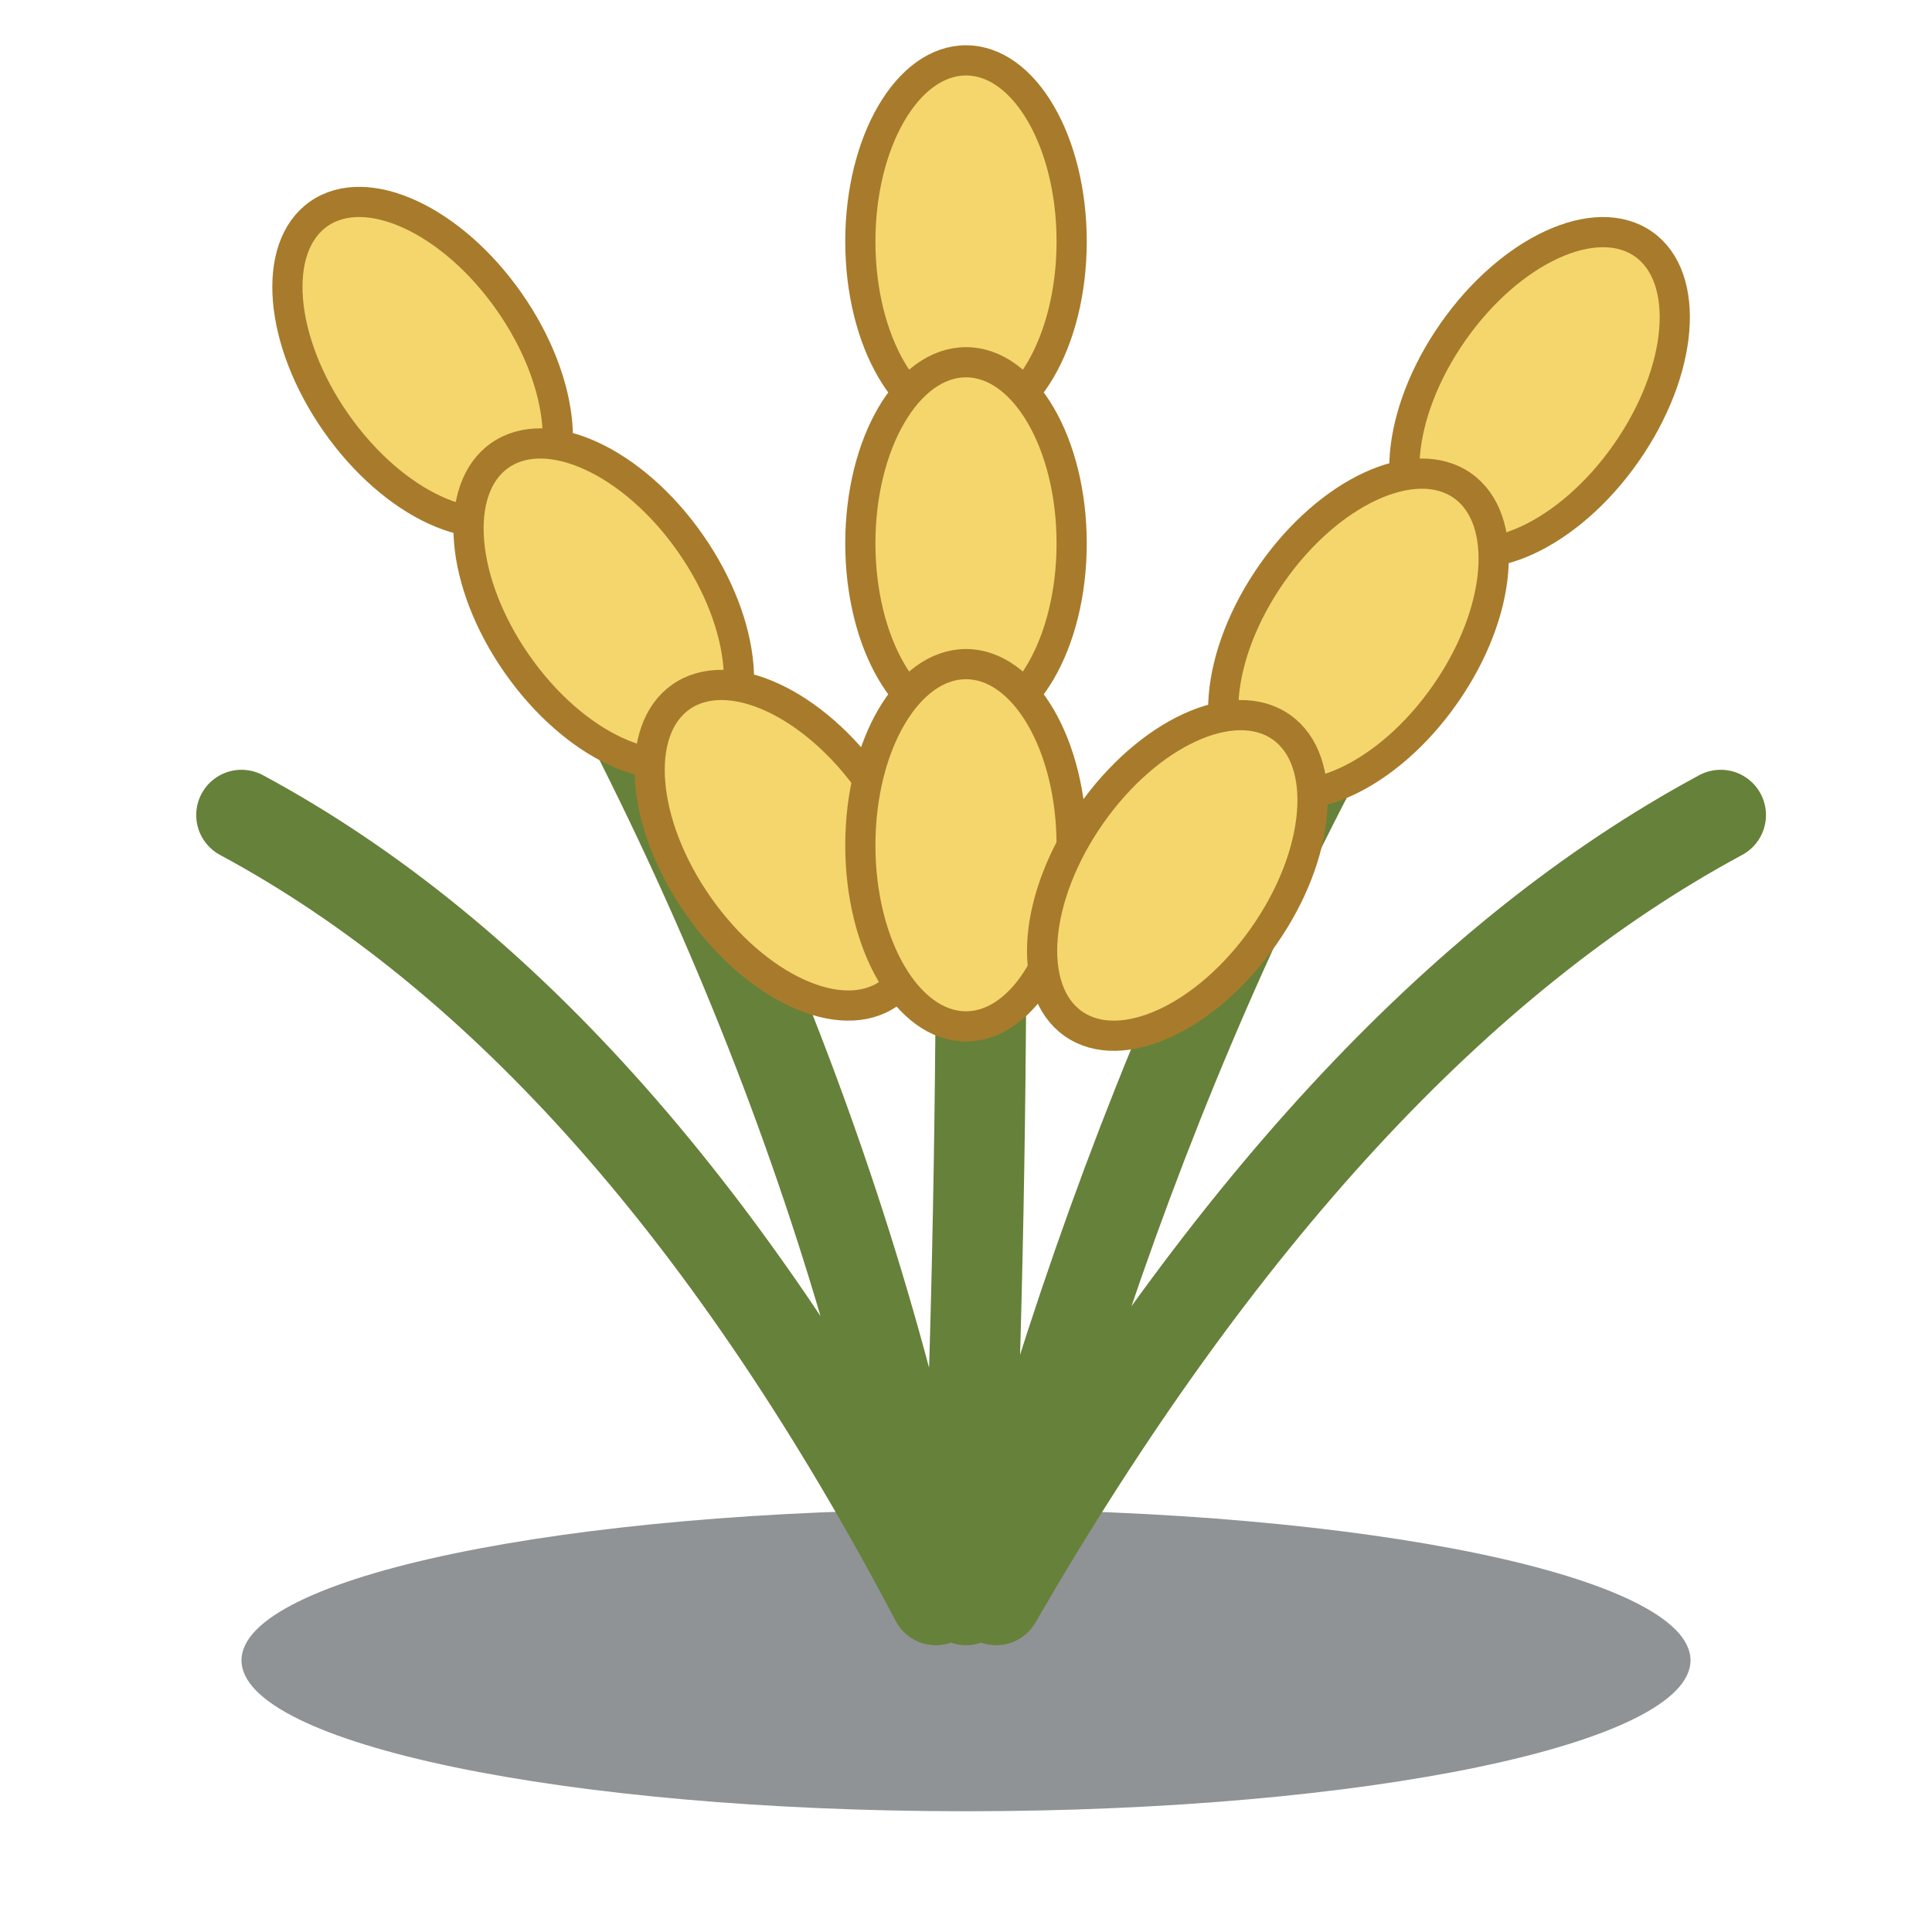
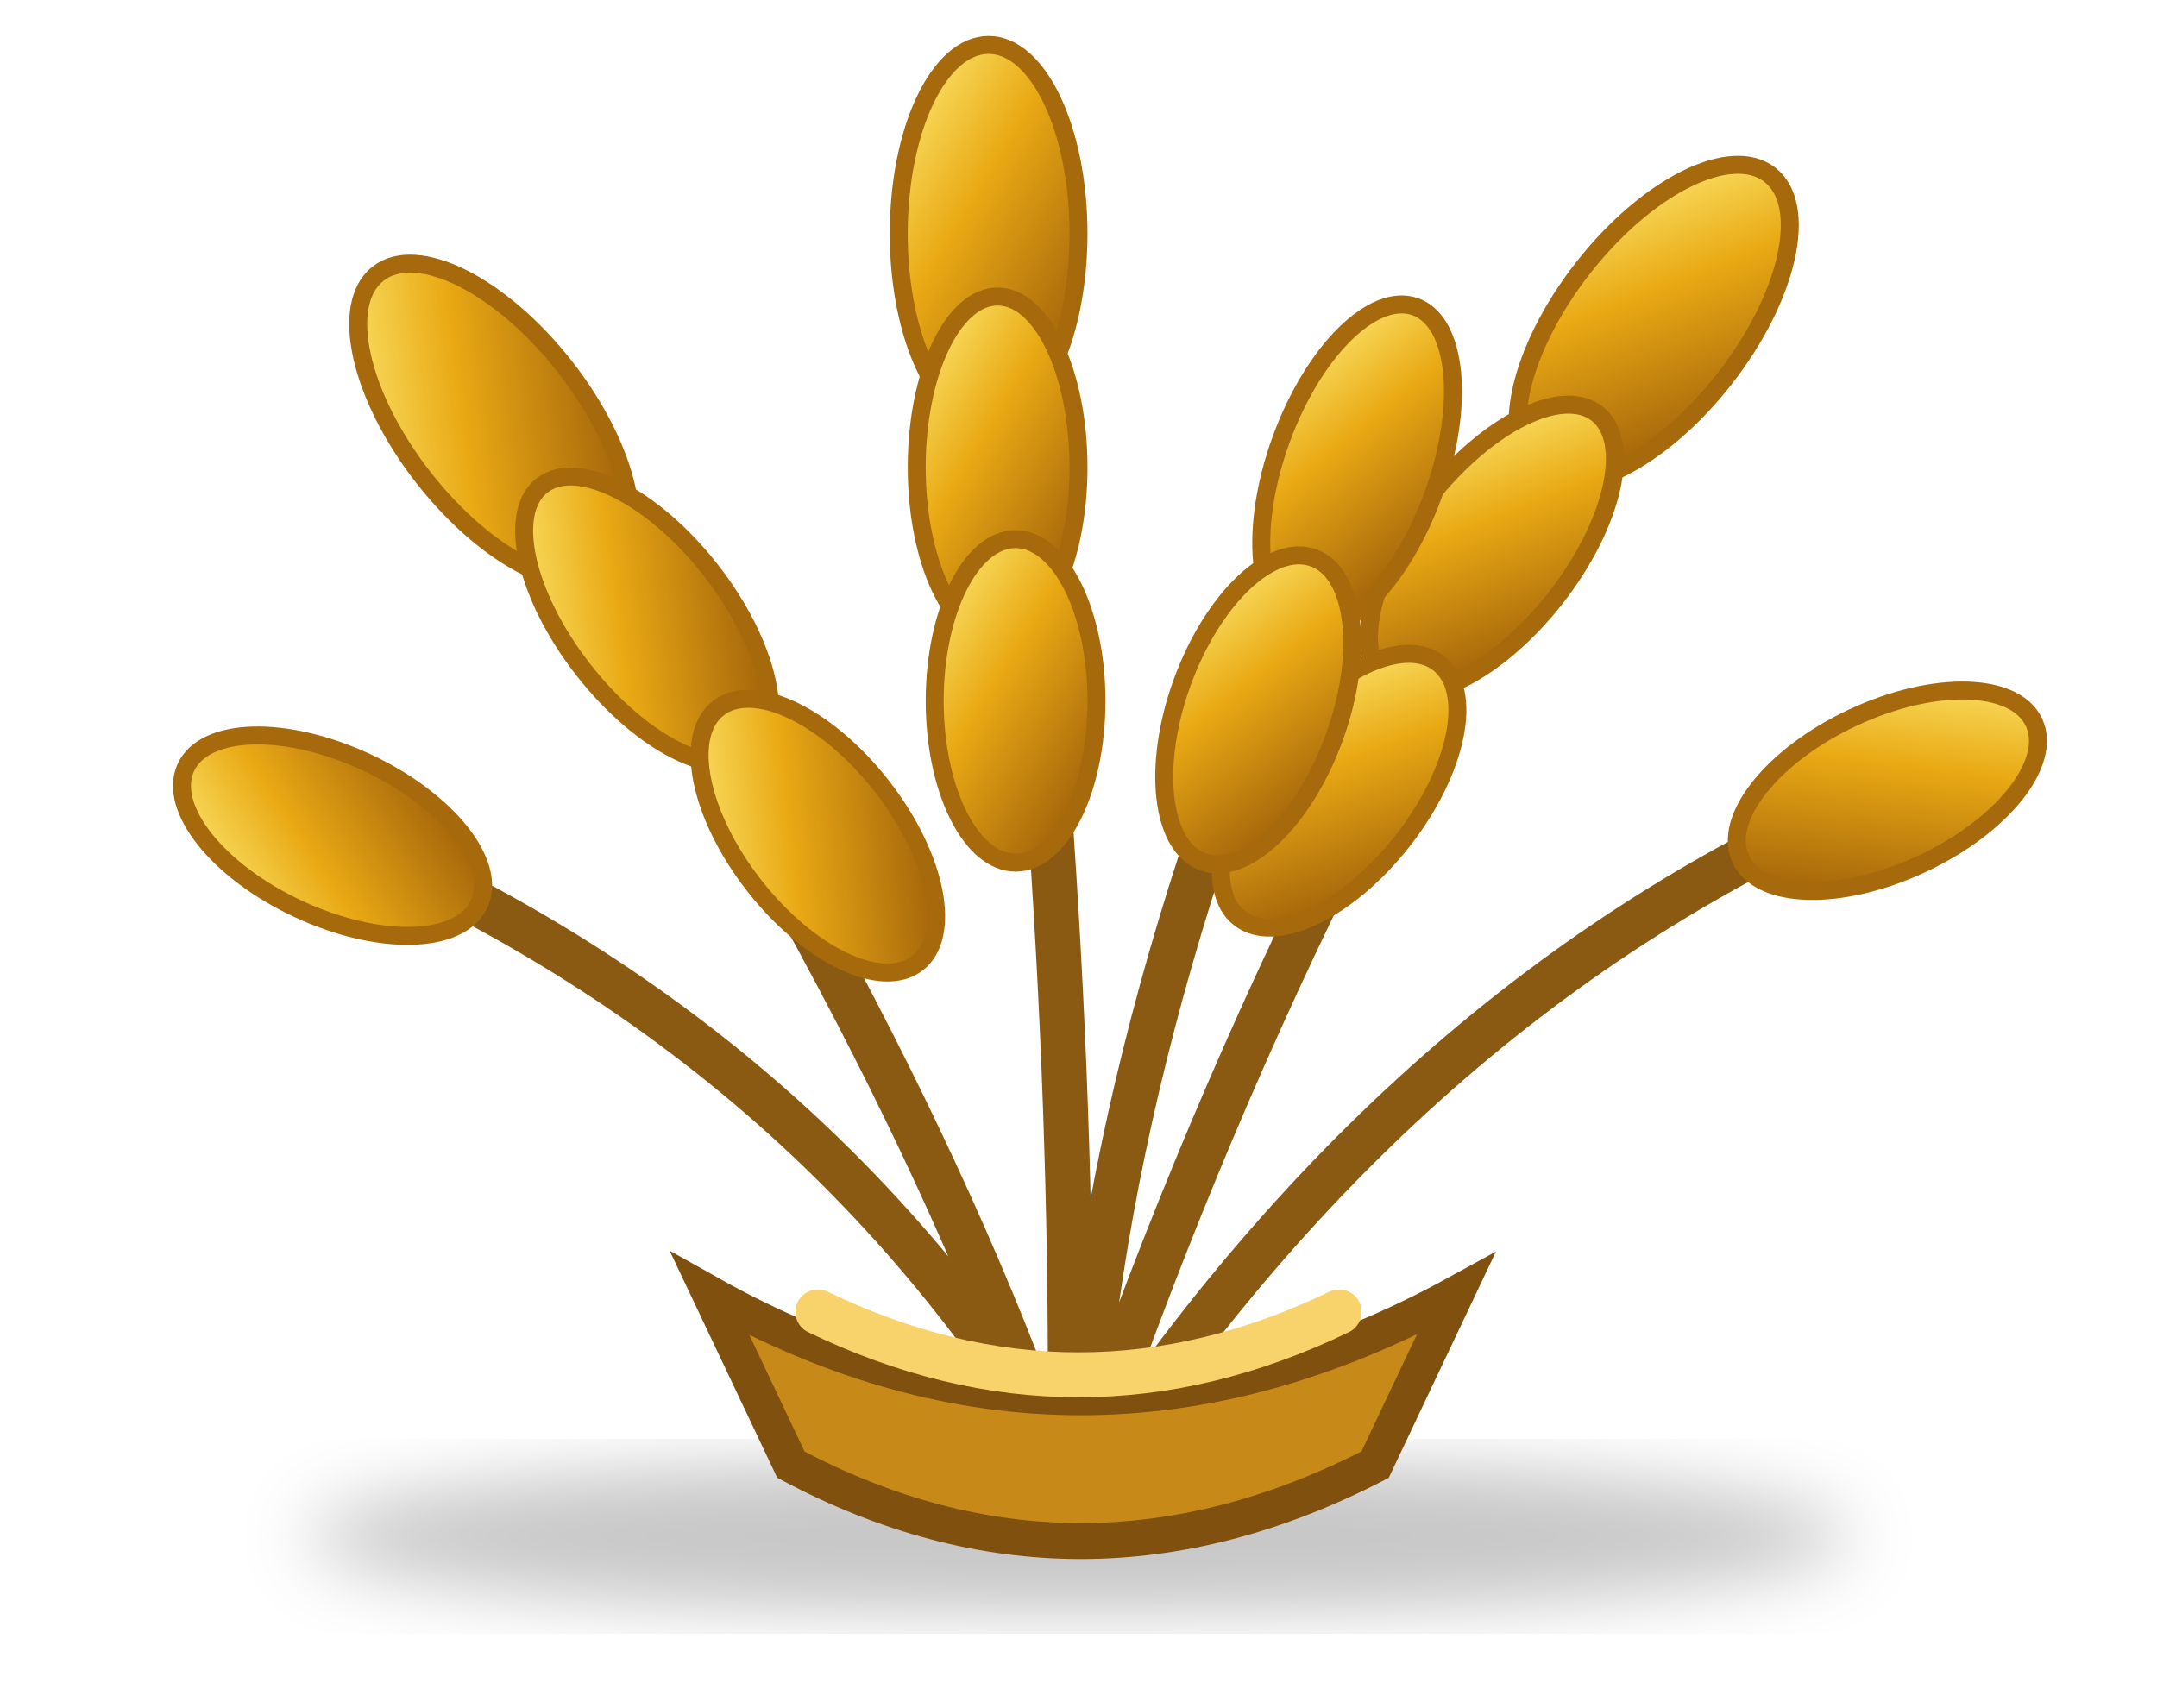
- <svg xmlns="http://www.w3.org/2000/svg" viewBox="0 0 64 64">
-   <ellipse cx="32" cy="55" rx="24" ry="5" fill="#071014" opacity=".45" />
-   <path d="M31 53Q27 32 14 12M32 53Q33 30 32 8M33 53Q39 30 51 13M31 53Q21 34 8 27M33 53Q44 34 57 27" fill="none" stroke="#66813a" stroke-width="3" stroke-linecap="round" />
-   <g fill="#f5d66d" stroke="#a77b2b" stroke-width="1">
-     <ellipse cx="14" cy="12" rx="3.5" ry="6" transform="rotate(-35 14 12)" />
-     <ellipse cx="20" cy="20" rx="3.5" ry="6" transform="rotate(-35 20 20)" />
-     <ellipse cx="26" cy="28" rx="3.5" ry="6" transform="rotate(-35 26 28)" />
-     <ellipse cx="32" cy="8" rx="3.5" ry="6" />
-     <ellipse cx="32" cy="18" rx="3.5" ry="6" />
-     <ellipse cx="32" cy="28" rx="3.5" ry="6" />
-     <ellipse cx="51" cy="13" rx="3.5" ry="6" transform="rotate(35 51 13)" />
-     <ellipse cx="45" cy="21" rx="3.5" ry="6" transform="rotate(35 45 21)" />
-     <ellipse cx="39" cy="29" rx="3.5" ry="6" transform="rotate(35 39 29)" />
+ <svg xmlns="http://www.w3.org/2000/svg" viewBox="0 0 240 190" role="img" aria-label="Tahıl kaynağı">
+   <defs>
+     <linearGradient id="grain" x2=".8" y2="1">
+       <stop stop-color="#fff17c" />
+       <stop offset=".45" stop-color="#e9a914" />
+       <stop offset="1" stop-color="#9d5d0a" />
+     </linearGradient>
+     <filter id="s">
+       <feGaussianBlur stdDeviation="4" />
+     </filter>
+   </defs>
+   <ellipse cx="120" cy="171" rx="86" ry="9" fill="#000" opacity=".22" filter="url(#s)" />
+   <g fill="none" stroke="#8b5a12" stroke-width="5" stroke-linecap="round">
+     <path d="M118 165Q100 112 55 46M119 165Q120 100 110 24M120 165Q144 94 184 35M120 165Q91 115 35 92M121 165Q157 110 210 88M120 165Q123 112 151 52" />
  </g>
+   <g fill="url(#grain)" stroke="#a66a0c" stroke-width="2">
+     <ellipse cx="55" cy="47" rx="10" ry="21" transform="rotate(-38 55 47)" />
+     <ellipse cx="72" cy="69" rx="9" ry="19" transform="rotate(-38 72 69)" />
+     <ellipse cx="91" cy="93" rx="9" ry="18" transform="rotate(-38 91 93)" />
+     <ellipse cx="37" cy="93" rx="9" ry="18" transform="rotate(-65 37 93)" />
+     <ellipse cx="110" cy="26" rx="10" ry="21" />
+     <ellipse cx="111" cy="52" rx="9" ry="19" />
+     <ellipse cx="113" cy="78" rx="9" ry="18" />
+     <ellipse cx="184" cy="36" rx="10" ry="21" transform="rotate(38 184 36)" />
+     <ellipse cx="166" cy="61" rx="9" ry="19" transform="rotate(38 166 61)" />
+     <ellipse cx="149" cy="88" rx="9" ry="18" transform="rotate(38 149 88)" />
+     <ellipse cx="210" cy="88" rx="9" ry="18" transform="rotate(65 210 88)" />
+     <ellipse cx="151" cy="52" rx="9" ry="19" transform="rotate(20 151 52)" />
+     <ellipse cx="140" cy="79" rx="9" ry="18" transform="rotate(20 140 79)" />
+   </g>
+   <path d="M79 144q41 23 83 0l-9 19q-33 17-65 0Z" fill="#c78a18" stroke="#80500e" stroke-width="4" />
+   <path d="M91 146q29 14 58 0" fill="none" stroke="#f8d36b" stroke-width="5" stroke-linecap="round" />
</svg>
